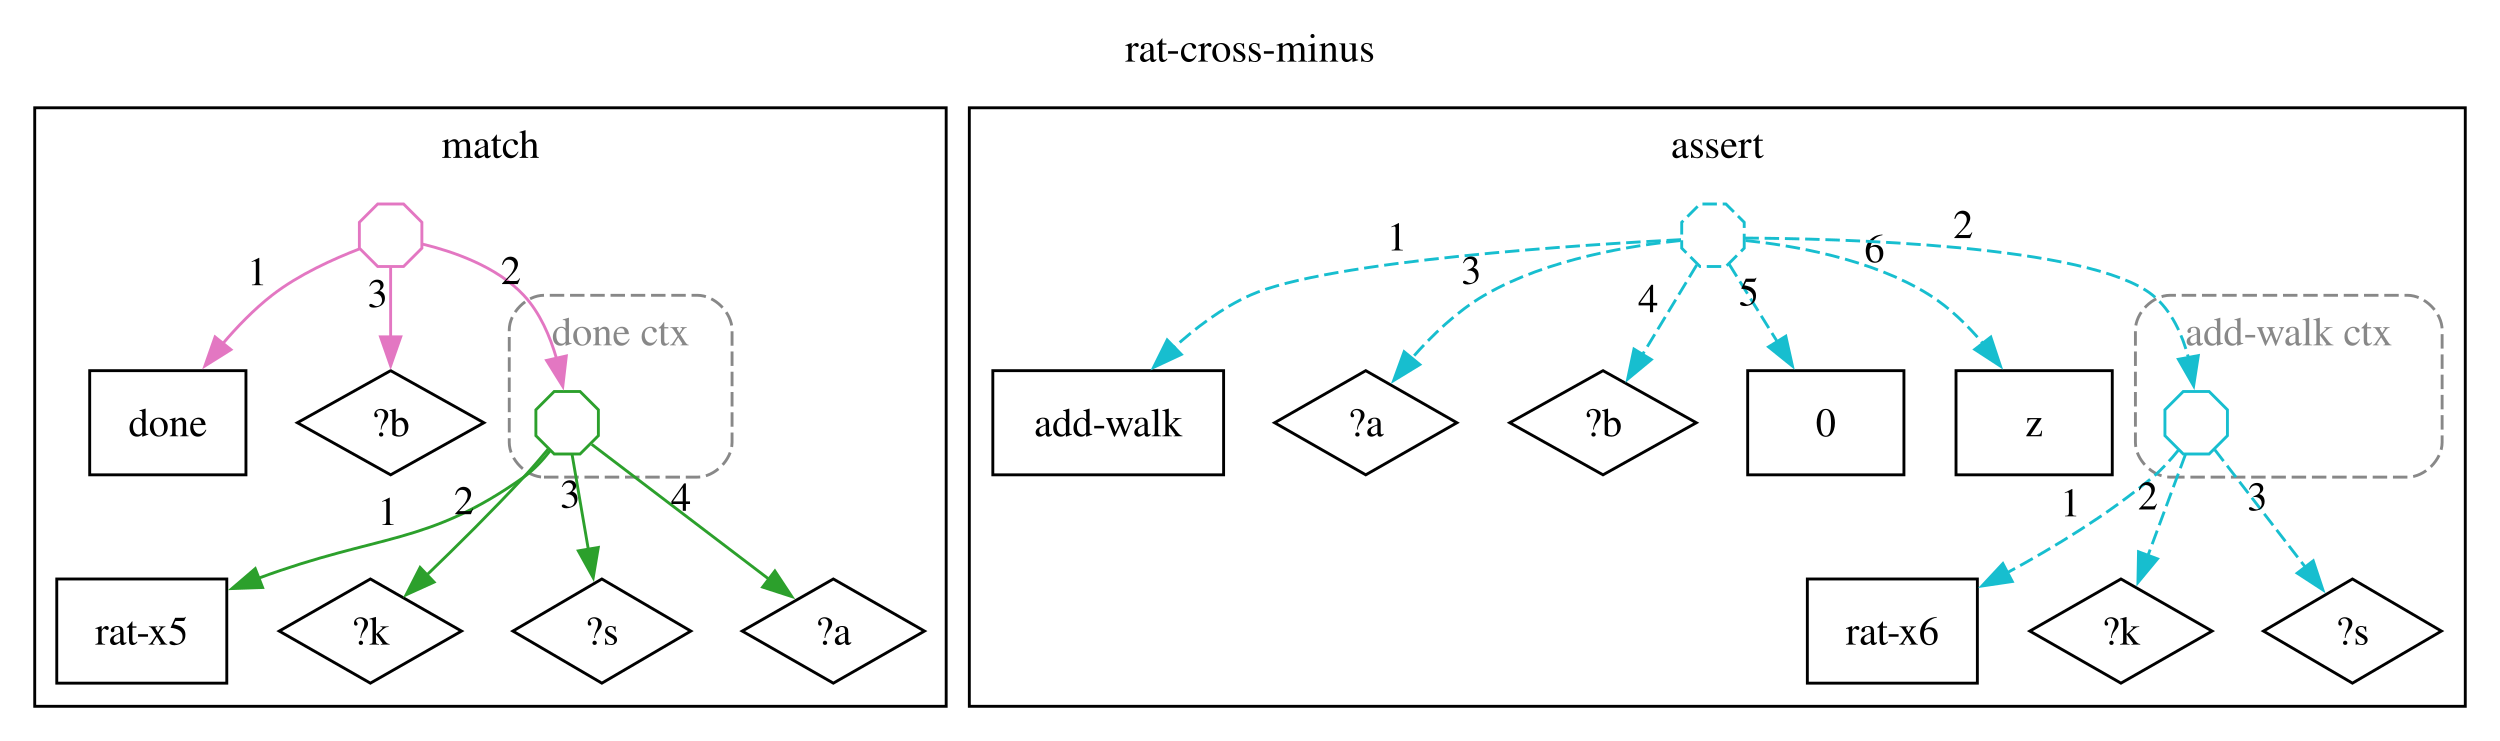
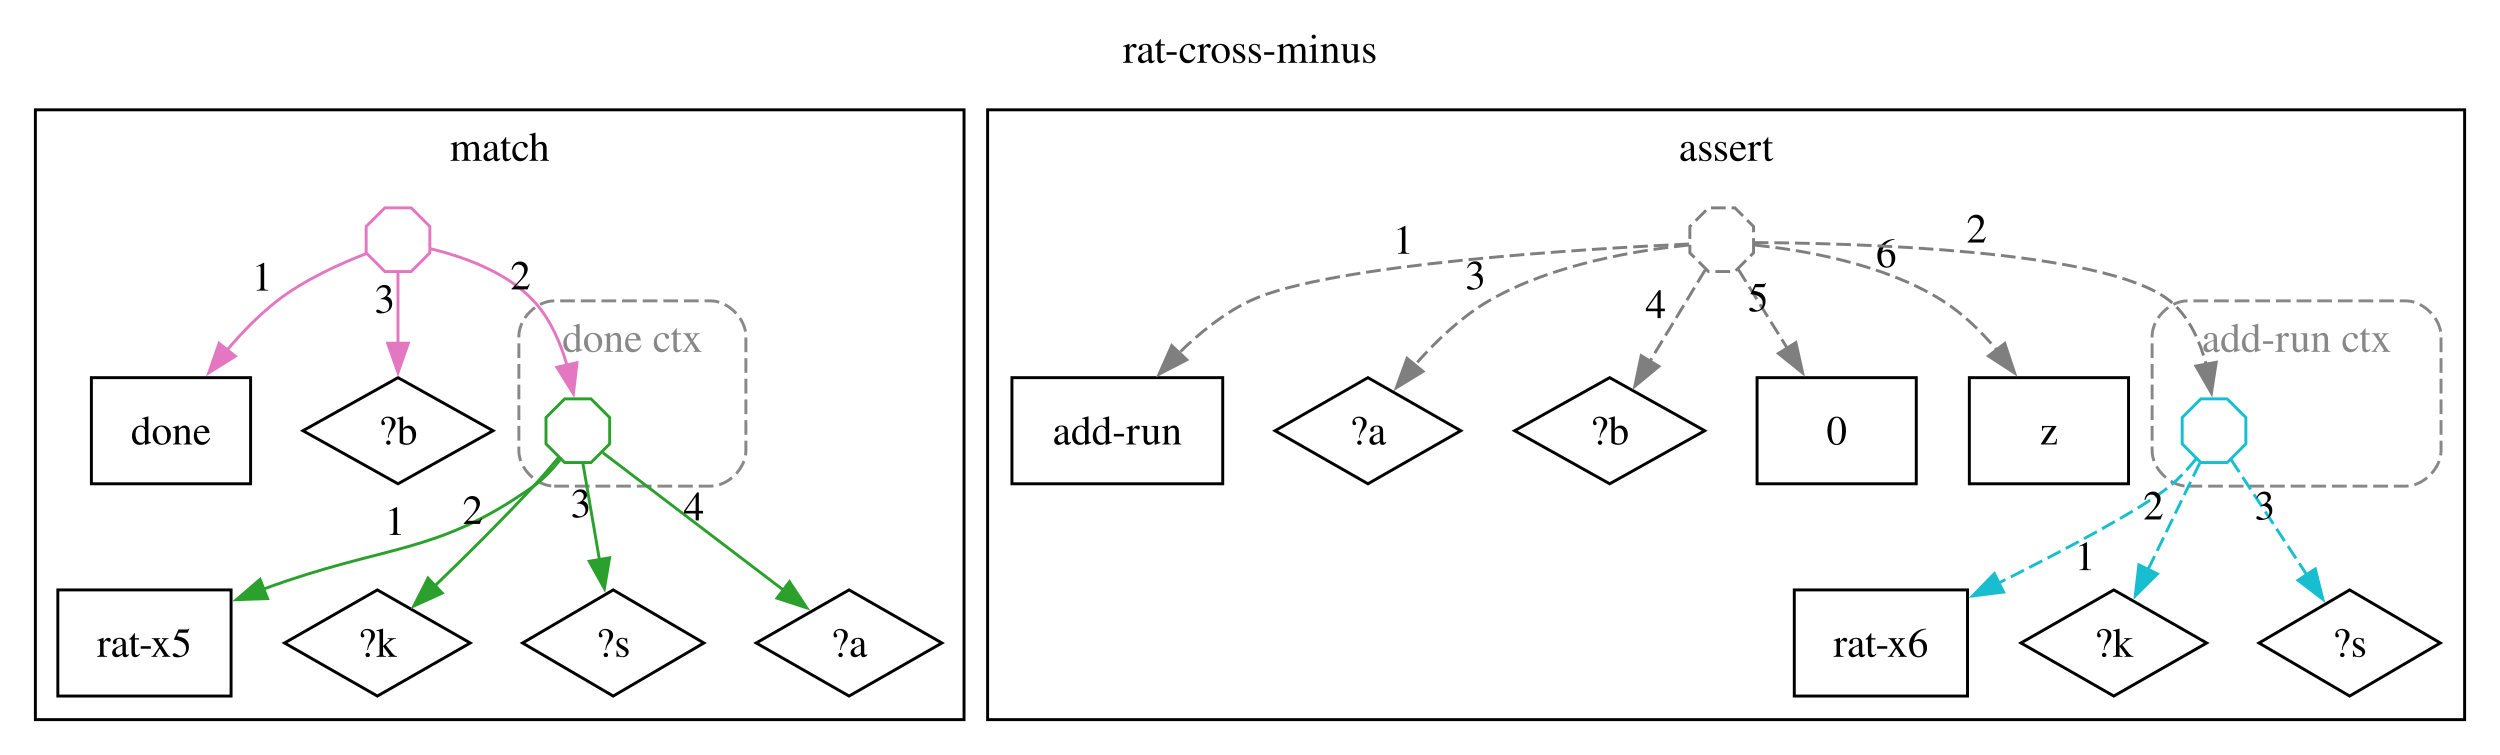
- <svg xmlns="http://www.w3.org/2000/svg" width="864pt" height="256pt" viewBox="0.00 0.00 864.00 256.00">
+ <svg xmlns="http://www.w3.org/2000/svg" width="848pt" height="256pt" viewBox="0.00 0.00 848.00 256.00">
  <g id="graph0" class="graph" transform="scale(1 1) rotate(0) translate(4 252.1)">
-     <polygon fill="white" stroke="none" points="-4,4 -4,-252.1 860,-252.1 860,4 -4,4" />
-     <text xml:space="preserve" text-anchor="middle" x="428" y="-230.8" font-family="Times,serif" font-size="14.00">rat-cross-minus</text>
+     <polygon fill="white" stroke="none" points="-4,4 -4,-252.1 844,-252.1 844,4 -4,4" />
+     <text xml:space="preserve" text-anchor="middle" x="420" y="-230.8" font-family="Times,serif" font-size="14.00">rat-cross-minus</text>
    <g id="clust1" class="cluster">
      <polygon fill="none" stroke="black" points="8,-8 8,-214.85 323,-214.85 323,-8 8,-8" />
      <text xml:space="preserve" text-anchor="middle" x="165.5" y="-197.55" font-family="Times,serif" font-size="14.00">match</text>
    </g>
    <g id="clust2" class="cluster">
      <path fill="none" stroke="#888888" stroke-dasharray="5,2" d="M184,-87.2C184,-87.2 237,-87.2 237,-87.2 243,-87.2 249,-93.2 249,-99.2 249,-99.2 249,-138.05 249,-138.05 249,-144.05 243,-150.05 237,-150.05 237,-150.05 184,-150.05 184,-150.05 178,-150.05 172,-144.05 172,-138.05 172,-138.05 172,-99.2 172,-99.2 172,-93.2 178,-87.2 184,-87.2" />
      <text xml:space="preserve" text-anchor="middle" x="210.5" y="-132.75" font-family="Times,serif" font-size="14.00" fill="#888888">done ctx</text>
    </g>
    <g id="clust3" class="cluster">
-       <polygon fill="none" stroke="black" points="331,-8 331,-214.85 848,-214.85 848,-8 331,-8" />
-       <text xml:space="preserve" text-anchor="middle" x="589.5" y="-197.55" font-family="Times,serif" font-size="14.00">assert</text>
+       <polygon fill="none" stroke="black" points="331,-8 331,-214.85 832,-214.85 832,-8 331,-8" />
+       <text xml:space="preserve" text-anchor="middle" x="581.5" y="-197.55" font-family="Times,serif" font-size="14.00">assert</text>
    </g>
    <g id="clust4" class="cluster">
-       <path fill="none" stroke="#888888" stroke-dasharray="5,2" d="M746,-87.2C746,-87.2 828,-87.2 828,-87.2 834,-87.2 840,-93.2 840,-99.2 840,-99.2 840,-138.05 840,-138.05 840,-144.05 834,-150.05 828,-150.05 828,-150.05 746,-150.05 746,-150.05 740,-150.05 734,-144.05 734,-138.05 734,-138.05 734,-99.2 734,-99.2 734,-93.2 740,-87.2 746,-87.2" />
-       <text xml:space="preserve" text-anchor="middle" x="787" y="-132.75" font-family="Times,serif" font-size="14.00" fill="#888888">add-walk ctx</text>
+       <path fill="none" stroke="#888888" stroke-dasharray="5,2" d="M738,-87.2C738,-87.2 812,-87.2 812,-87.2 818,-87.2 824,-93.2 824,-99.2 824,-99.2 824,-138.05 824,-138.05 824,-144.05 818,-150.05 812,-150.05 812,-150.05 738,-150.05 738,-150.05 732,-150.05 726,-144.05 726,-138.05 726,-138.05 726,-99.2 726,-99.2 726,-93.2 732,-87.2 738,-87.2" />
+       <text xml:space="preserve" text-anchor="middle" x="775" y="-132.75" font-family="Times,serif" font-size="14.00" fill="#888888">add-run ctx</text>
    </g>
    <g id="node1" class="node">
      <polygon fill="none" stroke="black" points="81,-124 27,-124 27,-88 81,-88 81,-124" />
      <text xml:space="preserve" text-anchor="middle" x="54" y="-101.33" font-family="Times,serif" font-size="14.00">done</text>
    </g>
    <g id="node2" class="node">
      <polygon fill="none" stroke="black" points="74.38,-52 15.62,-52 15.62,-16 74.38,-16 74.38,-52" />
      <text xml:space="preserve" text-anchor="middle" x="45" y="-29.32" font-family="Times,serif" font-size="14.00">rat-x5</text>
    </g>
    <g id="node3" class="node">
      <polygon fill="none" stroke="black" points="124,-52 92.5,-34 124,-16 155.5,-34 124,-52" />
      <text xml:space="preserve" text-anchor="middle" x="124" y="-29.32" font-family="Times,serif" font-size="14.00">?k</text>
    </g>
    <g id="node4" class="node">
      <polygon fill="none" stroke="black" points="204,-52 173.25,-34 204,-16 234.75,-34 204,-52" />
      <text xml:space="preserve" text-anchor="middle" x="204" y="-29.32" font-family="Times,serif" font-size="14.00">?s</text>
    </g>
    <g id="node5" class="node">
      <polygon fill="none" stroke="black" points="284,-52 252.5,-34 284,-16 315.5,-34 284,-52" />
      <text xml:space="preserve" text-anchor="middle" x="284" y="-29.32" font-family="Times,serif" font-size="14.00">?a</text>
    </g>
    <g id="node6" class="node">
      <polygon fill="none" stroke="black" points="131,-124 98.76,-106 131,-88 163.24,-106 131,-124" />
      <text xml:space="preserve" text-anchor="middle" x="131" y="-101.33" font-family="Times,serif" font-size="14.00">?b</text>
    </g>
    <g id="node7" class="node">
      <polygon fill="none" stroke="#2ca02c" points="202.8,-101.53 202.8,-110.47 196.47,-116.8 187.53,-116.8 181.2,-110.47 181.2,-101.53 187.53,-95.2 196.47,-95.2 202.8,-101.53" />
    </g>
    <g id="edge4" class="edge">
      <path fill="none" stroke="#2ca02c" d="M186.04,-96.2C183.55,-93.02 180.43,-89.63 177,-87.2 143.61,-63.55 127.42,-67.8 85.38,-52.28" />
      <polygon fill="#2ca02c" stroke="#2ca02c" points="86.75,-49.06 76.16,-48.69 84.21,-55.58 86.75,-49.06" />
      <text xml:space="preserve" text-anchor="middle" x="130.01" y="-70.66" font-family="Times,serif" font-size="14.00">1</text>
    </g>
    <g id="edge5" class="edge">
      <path fill="none" stroke="#2ca02c" d="M185.43,-96.89C182.87,-93.8 179.85,-90.28 177,-87.2 166.28,-75.62 153.72,-63.2 143.52,-53.38" />
      <polygon fill="#2ca02c" stroke="#2ca02c" points="146.01,-50.92 136.36,-46.55 141.18,-55.99 146.01,-50.92" />
      <text xml:space="preserve" text-anchor="middle" x="156.37" y="-74.39" font-family="Times,serif" font-size="14.00">2</text>
    </g>
    <g id="edge6" class="edge">
      <path fill="none" stroke="#2ca02c" d="M193.72,-94.97C195.18,-86.44 197.35,-73.78 199.32,-62.29" />
      <polygon fill="#2ca02c" stroke="#2ca02c" points="202.77,-62.9 201.01,-52.45 195.87,-61.72 202.77,-62.9" />
      <text xml:space="preserve" text-anchor="middle" x="193.04" y="-76.65" font-family="Times,serif" font-size="14.00">3</text>
    </g>
    <g id="edge7" class="edge">
      <path fill="none" stroke="#2ca02c" d="M200.49,-98.54C214.33,-88.01 242.18,-66.82 261.91,-51.81" />
      <polygon fill="#2ca02c" stroke="#2ca02c" points="263.8,-54.77 269.64,-45.93 259.56,-49.2 263.8,-54.77" />
      <text xml:space="preserve" text-anchor="middle" x="231.36" y="-75.58" font-family="Times,serif" font-size="14.00">4</text>
    </g>
    <g id="node8" class="node">
      <polygon fill="none" stroke="#e377c2" points="141.8,-166.33 141.8,-175.27 135.47,-181.6 126.53,-181.6 120.2,-175.27 120.2,-166.33 126.53,-160 135.47,-160 141.8,-166.33" />
    </g>
    <g id="edge1" class="edge">
      <path fill="none" stroke="#e377c2" d="M120.19,-166.06C111.49,-162.71 99.23,-157.23 90,-150.05 83.8,-145.22 77.94,-139.17 72.81,-133.13" />
      <polygon fill="#e377c2" stroke="#e377c2" points="75.8,-131.27 66.82,-125.64 70.33,-135.64 75.8,-131.27" />
      <text xml:space="preserve" text-anchor="middle" x="84.92" y="-153.54" font-family="Times,serif" font-size="14.00">1</text>
    </g>
    <g id="edge3" class="edge">
      <path fill="none" stroke="#e377c2" d="M131,-159.71C131,-153.13 131,-144.19 131,-135.54" />
      <polygon fill="#e377c2" stroke="#e377c2" points="134.5,-135.69 131,-125.69 127.5,-135.69 134.5,-135.69" />
      <text xml:space="preserve" text-anchor="middle" x="126.5" y="-145.99" font-family="Times,serif" font-size="14.00">3</text>
    </g>
    <g id="edge2" class="edge">
      <path fill="none" stroke="#e377c2" d="M141.95,-167.75C152.31,-165.26 167.64,-160.1 177,-150.05 182.6,-144.05 186.12,-135.84 188.33,-128.21" />
      <polygon fill="#e377c2" stroke="#e377c2" points="191.72,-129.08 190.5,-118.55 184.89,-127.54 191.72,-129.08" />
      <text xml:space="preserve" text-anchor="middle" x="172.57" y="-153.93" font-family="Times,serif" font-size="14.00">2</text>
    </g>
    <g id="node9" class="node">
-       <polygon fill="none" stroke="black" points="418.88,-124 339.12,-124 339.12,-88 418.88,-88 418.88,-124" />
-       <text xml:space="preserve" text-anchor="middle" x="379" y="-101.33" font-family="Times,serif" font-size="14.00">add-walk</text>
+       <polygon fill="none" stroke="black" points="410.75,-124 339.25,-124 339.25,-88 410.75,-88 410.75,-124" />
+       <text xml:space="preserve" text-anchor="middle" x="375" y="-101.33" font-family="Times,serif" font-size="14.00">add-run</text>
    </g>
    <g id="node10" class="node">
-       <polygon fill="none" stroke="black" points="679.38,-52 620.62,-52 620.62,-16 679.38,-16 679.38,-52" />
-       <text xml:space="preserve" text-anchor="middle" x="650" y="-29.32" font-family="Times,serif" font-size="14.00">rat-x6</text>
+       <polygon fill="none" stroke="black" points="663.38,-52 604.62,-52 604.62,-16 663.38,-16 663.38,-52" />
+       <text xml:space="preserve" text-anchor="middle" x="634" y="-29.32" font-family="Times,serif" font-size="14.00">rat-x6</text>
    </g>
    <g id="node11" class="node">
-       <polygon fill="none" stroke="black" points="729,-52 697.5,-34 729,-16 760.5,-34 729,-52" />
-       <text xml:space="preserve" text-anchor="middle" x="729" y="-29.32" font-family="Times,serif" font-size="14.00">?k</text>
+       <polygon fill="none" stroke="black" points="713,-52 681.5,-34 713,-16 744.5,-34 713,-52" />
+       <text xml:space="preserve" text-anchor="middle" x="713" y="-29.32" font-family="Times,serif" font-size="14.00">?k</text>
    </g>
    <g id="node12" class="node">
-       <polygon fill="none" stroke="black" points="809,-52 778.25,-34 809,-16 839.75,-34 809,-52" />
-       <text xml:space="preserve" text-anchor="middle" x="809" y="-29.32" font-family="Times,serif" font-size="14.00">?s</text>
+       <polygon fill="none" stroke="black" points="793,-52 762.25,-34 793,-16 823.75,-34 793,-52" />
+       <text xml:space="preserve" text-anchor="middle" x="793" y="-29.32" font-family="Times,serif" font-size="14.00">?s</text>
    </g>
    <g id="node13" class="node">
-       <polygon fill="none" stroke="black" points="468,-124 436.5,-106 468,-88 499.5,-106 468,-124" />
-       <text xml:space="preserve" text-anchor="middle" x="468" y="-101.33" font-family="Times,serif" font-size="14.00">?a</text>
+       <polygon fill="none" stroke="black" points="460,-124 428.5,-106 460,-88 491.5,-106 460,-124" />
+       <text xml:space="preserve" text-anchor="middle" x="460" y="-101.33" font-family="Times,serif" font-size="14.00">?a</text>
    </g>
    <g id="node14" class="node">
-       <polygon fill="none" stroke="black" points="550,-124 517.76,-106 550,-88 582.24,-106 550,-124" />
-       <text xml:space="preserve" text-anchor="middle" x="550" y="-101.33" font-family="Times,serif" font-size="14.00">?b</text>
+       <polygon fill="none" stroke="black" points="542,-124 509.76,-106 542,-88 574.24,-106 542,-124" />
+       <text xml:space="preserve" text-anchor="middle" x="542" y="-101.33" font-family="Times,serif" font-size="14.00">?b</text>
    </g>
    <g id="node15" class="node">
-       <polygon fill="none" stroke="black" points="654,-124 600,-124 600,-88 654,-88 654,-124" />
-       <text xml:space="preserve" text-anchor="middle" x="627" y="-101.33" font-family="Times,serif" font-size="14.00">0</text>
+       <polygon fill="none" stroke="black" points="646,-124 592,-124 592,-88 646,-88 646,-124" />
+       <text xml:space="preserve" text-anchor="middle" x="619" y="-101.33" font-family="Times,serif" font-size="14.00">0</text>
    </g>
    <g id="node16" class="node">
-       <polygon fill="none" stroke="black" points="726,-124 672,-124 672,-88 726,-88 726,-124" />
-       <text xml:space="preserve" text-anchor="middle" x="699" y="-101.33" font-family="Times,serif" font-size="14.00">z</text>
+       <polygon fill="none" stroke="black" points="718,-124 664,-124 664,-88 718,-88 718,-124" />
+       <text xml:space="preserve" text-anchor="middle" x="691" y="-101.33" font-family="Times,serif" font-size="14.00">z</text>
    </g>
    <g id="node17" class="node">
-       <polygon fill="none" stroke="#17becf" points="765.8,-101.53 765.8,-110.47 759.47,-116.8 750.53,-116.8 744.2,-110.47 744.2,-101.53 750.53,-95.2 759.47,-95.2 765.8,-101.53" />
+       <polygon fill="none" stroke="#17becf" points="757.8,-101.53 757.8,-110.47 751.47,-116.8 742.53,-116.8 736.2,-110.47 736.2,-101.53 742.53,-95.2 751.47,-95.2 757.8,-101.53" />
    </g>
    <g id="edge14" class="edge">
-       <path fill="none" stroke="#17becf" stroke-dasharray="5,2" d="M748.82,-96.48C746.3,-93.35 743.22,-89.9 740,-87.2 724.76,-74.41 705.97,-62.97 689.51,-54.07" />
-       <polygon fill="#17becf" stroke="#17becf" points="691.44,-51.13 680.96,-49.58 688.19,-57.33 691.44,-51.13" />
-       <text xml:space="preserve" text-anchor="middle" x="711.53" y="-73.65" font-family="Times,serif" font-size="14.00">1</text>
+       <path fill="none" stroke="#17becf" stroke-dasharray="5,2" d="M740.87,-96.42C738.36,-93.28 735.27,-89.84 732,-87.2 722.12,-79.21 696.43,-65.61 673.84,-54.29" />
+       <polygon fill="#17becf" stroke="#17becf" points="675.61,-51.27 665.1,-49.96 672.5,-57.54 675.61,-51.27" />
+       <text xml:space="preserve" text-anchor="middle" x="703.22" y="-58.71" font-family="Times,serif" font-size="14.00">1</text>
    </g>
    <g id="edge15" class="edge">
-       <path fill="none" stroke="#17becf" stroke-dasharray="5,2" d="M751.27,-94.97C747.88,-85.82 742.72,-71.93 738.22,-59.82" />
-       <polygon fill="#17becf" stroke="#17becf" points="741.63,-58.96 734.87,-50.8 735.07,-61.4 741.63,-58.96" />
-       <text xml:space="preserve" text-anchor="middle" x="738.28" y="-76.04" font-family="Times,serif" font-size="14.00">2</text>
+       <path fill="none" stroke="#17becf" stroke-dasharray="5,2" d="M742.13,-94.97C737.56,-85.56 730.54,-71.11 724.54,-58.76" />
+       <polygon fill="#17becf" stroke="#17becf" points="727.79,-57.44 720.28,-49.98 721.5,-60.5 727.79,-57.44" />
+       <text xml:space="preserve" text-anchor="middle" x="726.45" y="-75.9" font-family="Times,serif" font-size="14.00">2</text>
    </g>
    <g id="edge16" class="edge">
-       <path fill="none" stroke="#17becf" stroke-dasharray="5,2" d="M761.41,-96.7C769.12,-86.69 782.37,-69.52 792.93,-55.83" />
-       <polygon fill="#17becf" stroke="#17becf" points="795.45,-58.29 798.79,-48.24 789.91,-54.02 795.45,-58.29" />
-       <text xml:space="preserve" text-anchor="middle" x="776.12" y="-75.74" font-family="Times,serif" font-size="14.00">3</text>
+       <path fill="none" stroke="#17becf" stroke-dasharray="5,2" d="M752.83,-96.13C759.26,-86.34 769.86,-70.21 778.56,-56.98" />
+       <polygon fill="#17becf" stroke="#17becf" points="781.34,-59.12 783.91,-48.84 775.49,-55.27 781.34,-59.12" />
+       <text xml:space="preserve" text-anchor="middle" x="764.23" y="-75.89" font-family="Times,serif" font-size="14.00">3</text>
    </g>
    <g id="node18" class="node">
-       <polygon fill="none" stroke="#17becf" stroke-dasharray="5,2" points="598.8,-166.33 598.8,-175.27 592.47,-181.6 583.53,-181.6 577.2,-175.27 577.2,-166.33 583.53,-160 592.47,-160 598.8,-166.33" />
+       <polygon fill="none" stroke="#7f7f7f" stroke-dasharray="5,2" points="590.8,-166.33 590.8,-175.27 584.47,-181.6 575.53,-181.6 569.2,-175.27 569.2,-166.33 575.53,-160 584.47,-160 590.8,-166.33" />
    </g>
    <g id="edge8" class="edge">
-       <path fill="none" stroke="#17becf" stroke-dasharray="5,2" d="M576.96,-169.28C545.3,-167.66 454.81,-162.08 428,-150.05 418.29,-145.69 409.1,-138.73 401.37,-131.66" />
-       <polygon fill="#17becf" stroke="#17becf" points="404.27,-129.61 394.67,-125.13 399.38,-134.62 404.27,-129.61" />
-       <text xml:space="preserve" text-anchor="middle" x="478.81" y="-165.55" font-family="Times,serif" font-size="14.00">1</text>
+       <path fill="none" stroke="#7f7f7f" stroke-dasharray="5,2" d="M568.93,-169.34C537.21,-167.87 446.55,-162.65 420,-150.05 411.01,-145.79 402.67,-139.03 395.68,-132.12" />
+       <polygon fill="#7f7f7f" stroke="#7f7f7f" points="398.56,-130.07 389.16,-125.18 393.46,-134.86 398.56,-130.07" />
+       <text xml:space="preserve" text-anchor="middle" x="472.03" y="-166.03" font-family="Times,serif" font-size="14.00">1</text>
    </g>
    <g id="edge10" class="edge">
-       <path fill="none" stroke="#17becf" stroke-dasharray="5,2" d="M576.79,-168.97C560.78,-167.37 530.87,-162.79 509,-150.05 499.51,-144.52 490.83,-136.16 483.92,-128.27" />
-       <polygon fill="#17becf" stroke="#17becf" points="486.68,-126.11 477.64,-120.59 481.27,-130.54 486.68,-126.11" />
-       <text xml:space="preserve" text-anchor="middle" x="504.49" y="-153.99" font-family="Times,serif" font-size="14.00">3</text>
+       <path fill="none" stroke="#7f7f7f" stroke-dasharray="5,2" d="M568.79,-168.97C552.78,-167.37 522.87,-162.79 501,-150.05 491.51,-144.52 482.83,-136.16 475.92,-128.27" />
+       <polygon fill="#7f7f7f" stroke="#7f7f7f" points="478.68,-126.11 469.64,-120.59 473.27,-130.54 478.68,-126.11" />
+       <text xml:space="preserve" text-anchor="middle" x="496.49" y="-153.99" font-family="Times,serif" font-size="14.00">3</text>
    </g>
    <g id="edge11" class="edge">
-       <path fill="none" stroke="#17becf" stroke-dasharray="5,2" d="M582.39,-160.53C577.45,-152.36 570.04,-140.12 563.56,-129.41" />
-       <polygon fill="#17becf" stroke="#17becf" points="566.69,-127.83 558.52,-121.08 560.7,-131.45 566.69,-127.83" />
-       <text xml:space="preserve" text-anchor="middle" x="565.62" y="-144.2" font-family="Times,serif" font-size="14.00">4</text>
+       <path fill="none" stroke="#7f7f7f" stroke-dasharray="5,2" d="M574.39,-160.53C569.45,-152.36 562.04,-140.12 555.56,-129.41" />
+       <polygon fill="#7f7f7f" stroke="#7f7f7f" points="558.69,-127.83 550.52,-121.08 552.7,-131.45 558.69,-127.83" />
+       <text xml:space="preserve" text-anchor="middle" x="557.62" y="-144.2" font-family="Times,serif" font-size="14.00">4</text>
    </g>
    <g id="edge12" class="edge">
-       <path fill="none" stroke="#17becf" stroke-dasharray="5,2" d="M593.59,-160.8C597.96,-153.75 604.29,-143.56 610.27,-133.94" />
-       <polygon fill="#17becf" stroke="#17becf" points="613.17,-135.91 615.47,-125.57 607.22,-132.21 613.17,-135.91" />
-       <text xml:space="preserve" text-anchor="middle" x="600.41" y="-146.52" font-family="Times,serif" font-size="14.00">5</text>
+       <path fill="none" stroke="#7f7f7f" stroke-dasharray="5,2" d="M585.59,-160.8C589.96,-153.75 596.29,-143.56 602.27,-133.94" />
+       <polygon fill="#7f7f7f" stroke="#7f7f7f" points="605.17,-135.91 607.47,-125.57 599.22,-132.21 605.17,-135.91" />
+       <text xml:space="preserve" text-anchor="middle" x="592.41" y="-146.52" font-family="Times,serif" font-size="14.00">5</text>
    </g>
    <g id="edge13" class="edge">
-       <path fill="none" stroke="#17becf" stroke-dasharray="5,2" d="M599.27,-168.97C614.73,-167.38 642.88,-162.83 663,-150.05 669.85,-145.7 676.06,-139.62 681.31,-133.4" />
-       <polygon fill="#17becf" stroke="#17becf" points="684.02,-135.62 687.36,-125.56 678.48,-131.34 684.02,-135.62" />
-       <text xml:space="preserve" text-anchor="middle" x="643.83" y="-161.48" font-family="Times,serif" font-size="14.00">6</text>
+       <path fill="none" stroke="#7f7f7f" stroke-dasharray="5,2" d="M591.27,-168.97C606.73,-167.38 634.88,-162.83 655,-150.05 661.85,-145.7 668.06,-139.62 673.31,-133.4" />
+       <polygon fill="#7f7f7f" stroke="#7f7f7f" points="676.02,-135.62 679.36,-125.56 670.48,-131.34 676.02,-135.62" />
+       <text xml:space="preserve" text-anchor="middle" x="635.83" y="-161.48" font-family="Times,serif" font-size="14.00">6</text>
    </g>
    <g id="edge9" class="edge">
-       <path fill="none" stroke="#17becf" stroke-dasharray="5,2" d="M598.86,-169.82C629.92,-169.67 718.32,-167.67 740,-150.05 746.53,-144.75 750.22,-136.43 752.31,-128.51" />
-       <polygon fill="#17becf" stroke="#17becf" points="755.74,-129.21 754.12,-118.74 748.85,-127.93 755.74,-129.21" />
-       <text xml:space="preserve" text-anchor="middle" x="674.48" y="-169.83" font-family="Times,serif" font-size="14.00">2</text>
+       <path fill="none" stroke="#7f7f7f" stroke-dasharray="5,2" d="M590.86,-169.82C621.92,-169.67 710.32,-167.67 732,-150.05 738.53,-144.75 742.22,-136.43 744.31,-128.51" />
+       <polygon fill="#7f7f7f" stroke="#7f7f7f" points="747.74,-129.21 746.12,-118.74 740.85,-127.93 747.74,-129.21" />
+       <text xml:space="preserve" text-anchor="middle" x="666.48" y="-169.83" font-family="Times,serif" font-size="14.00">2</text>
    </g>
  </g>
</svg>
